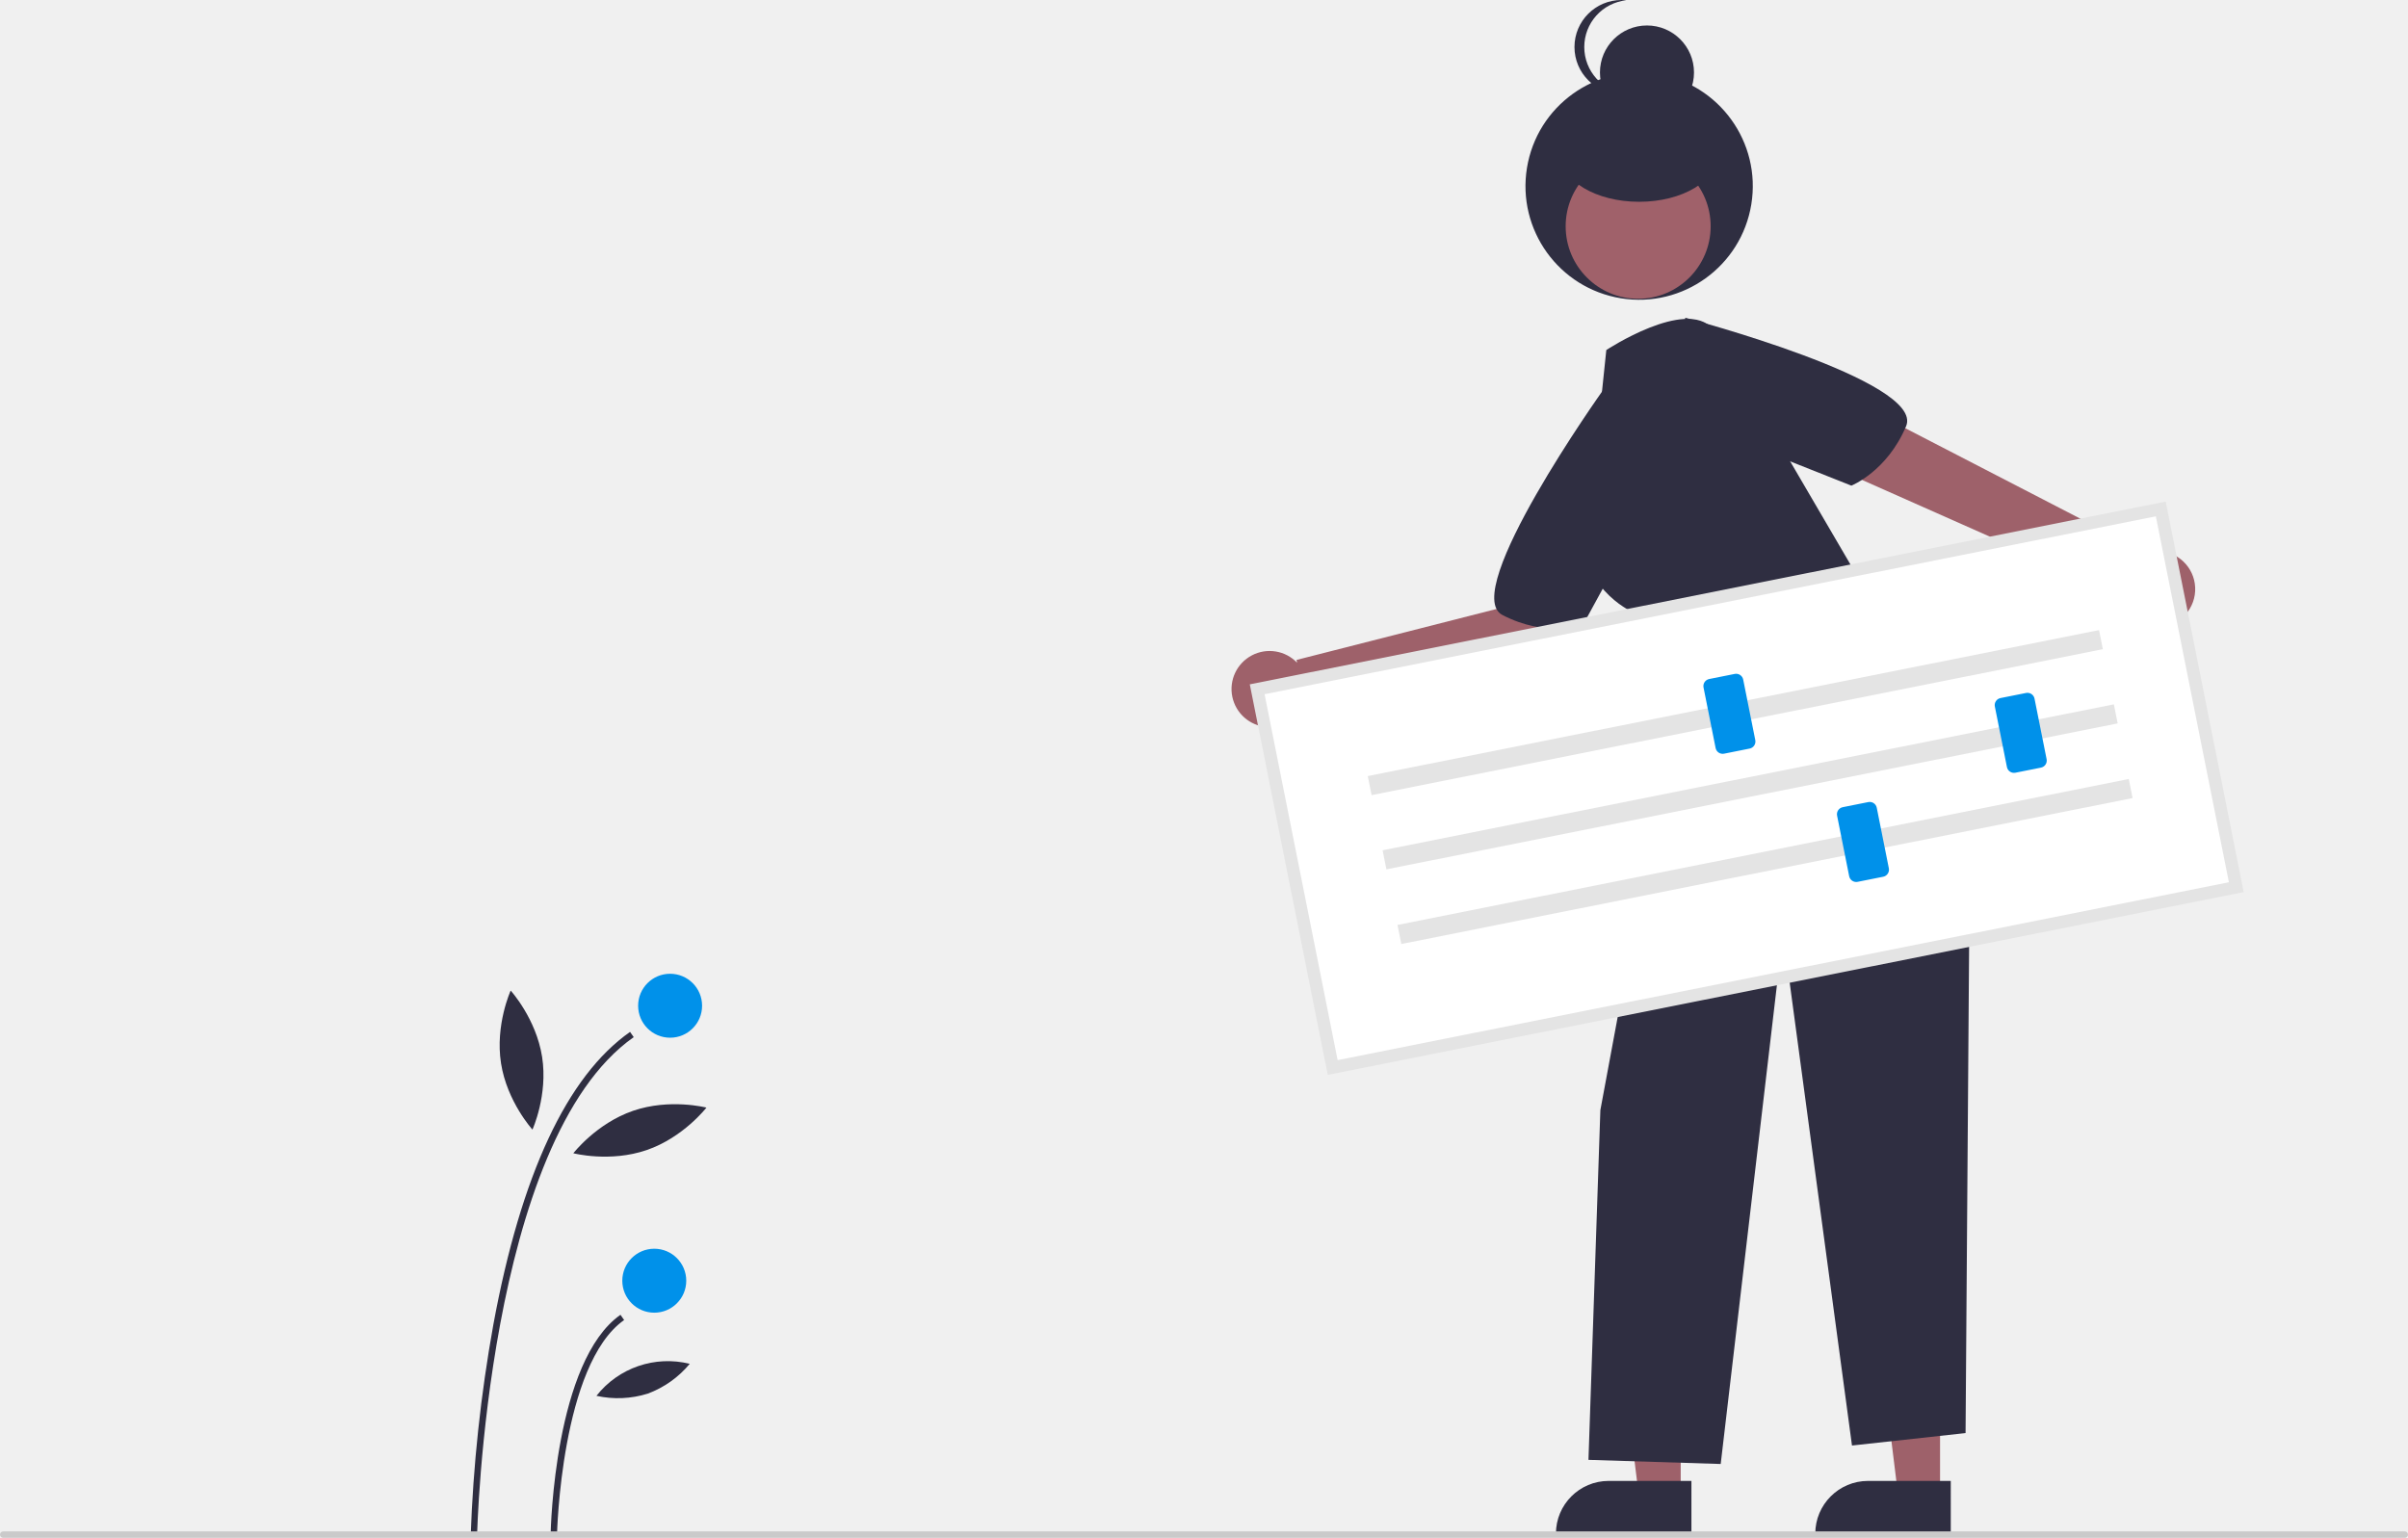
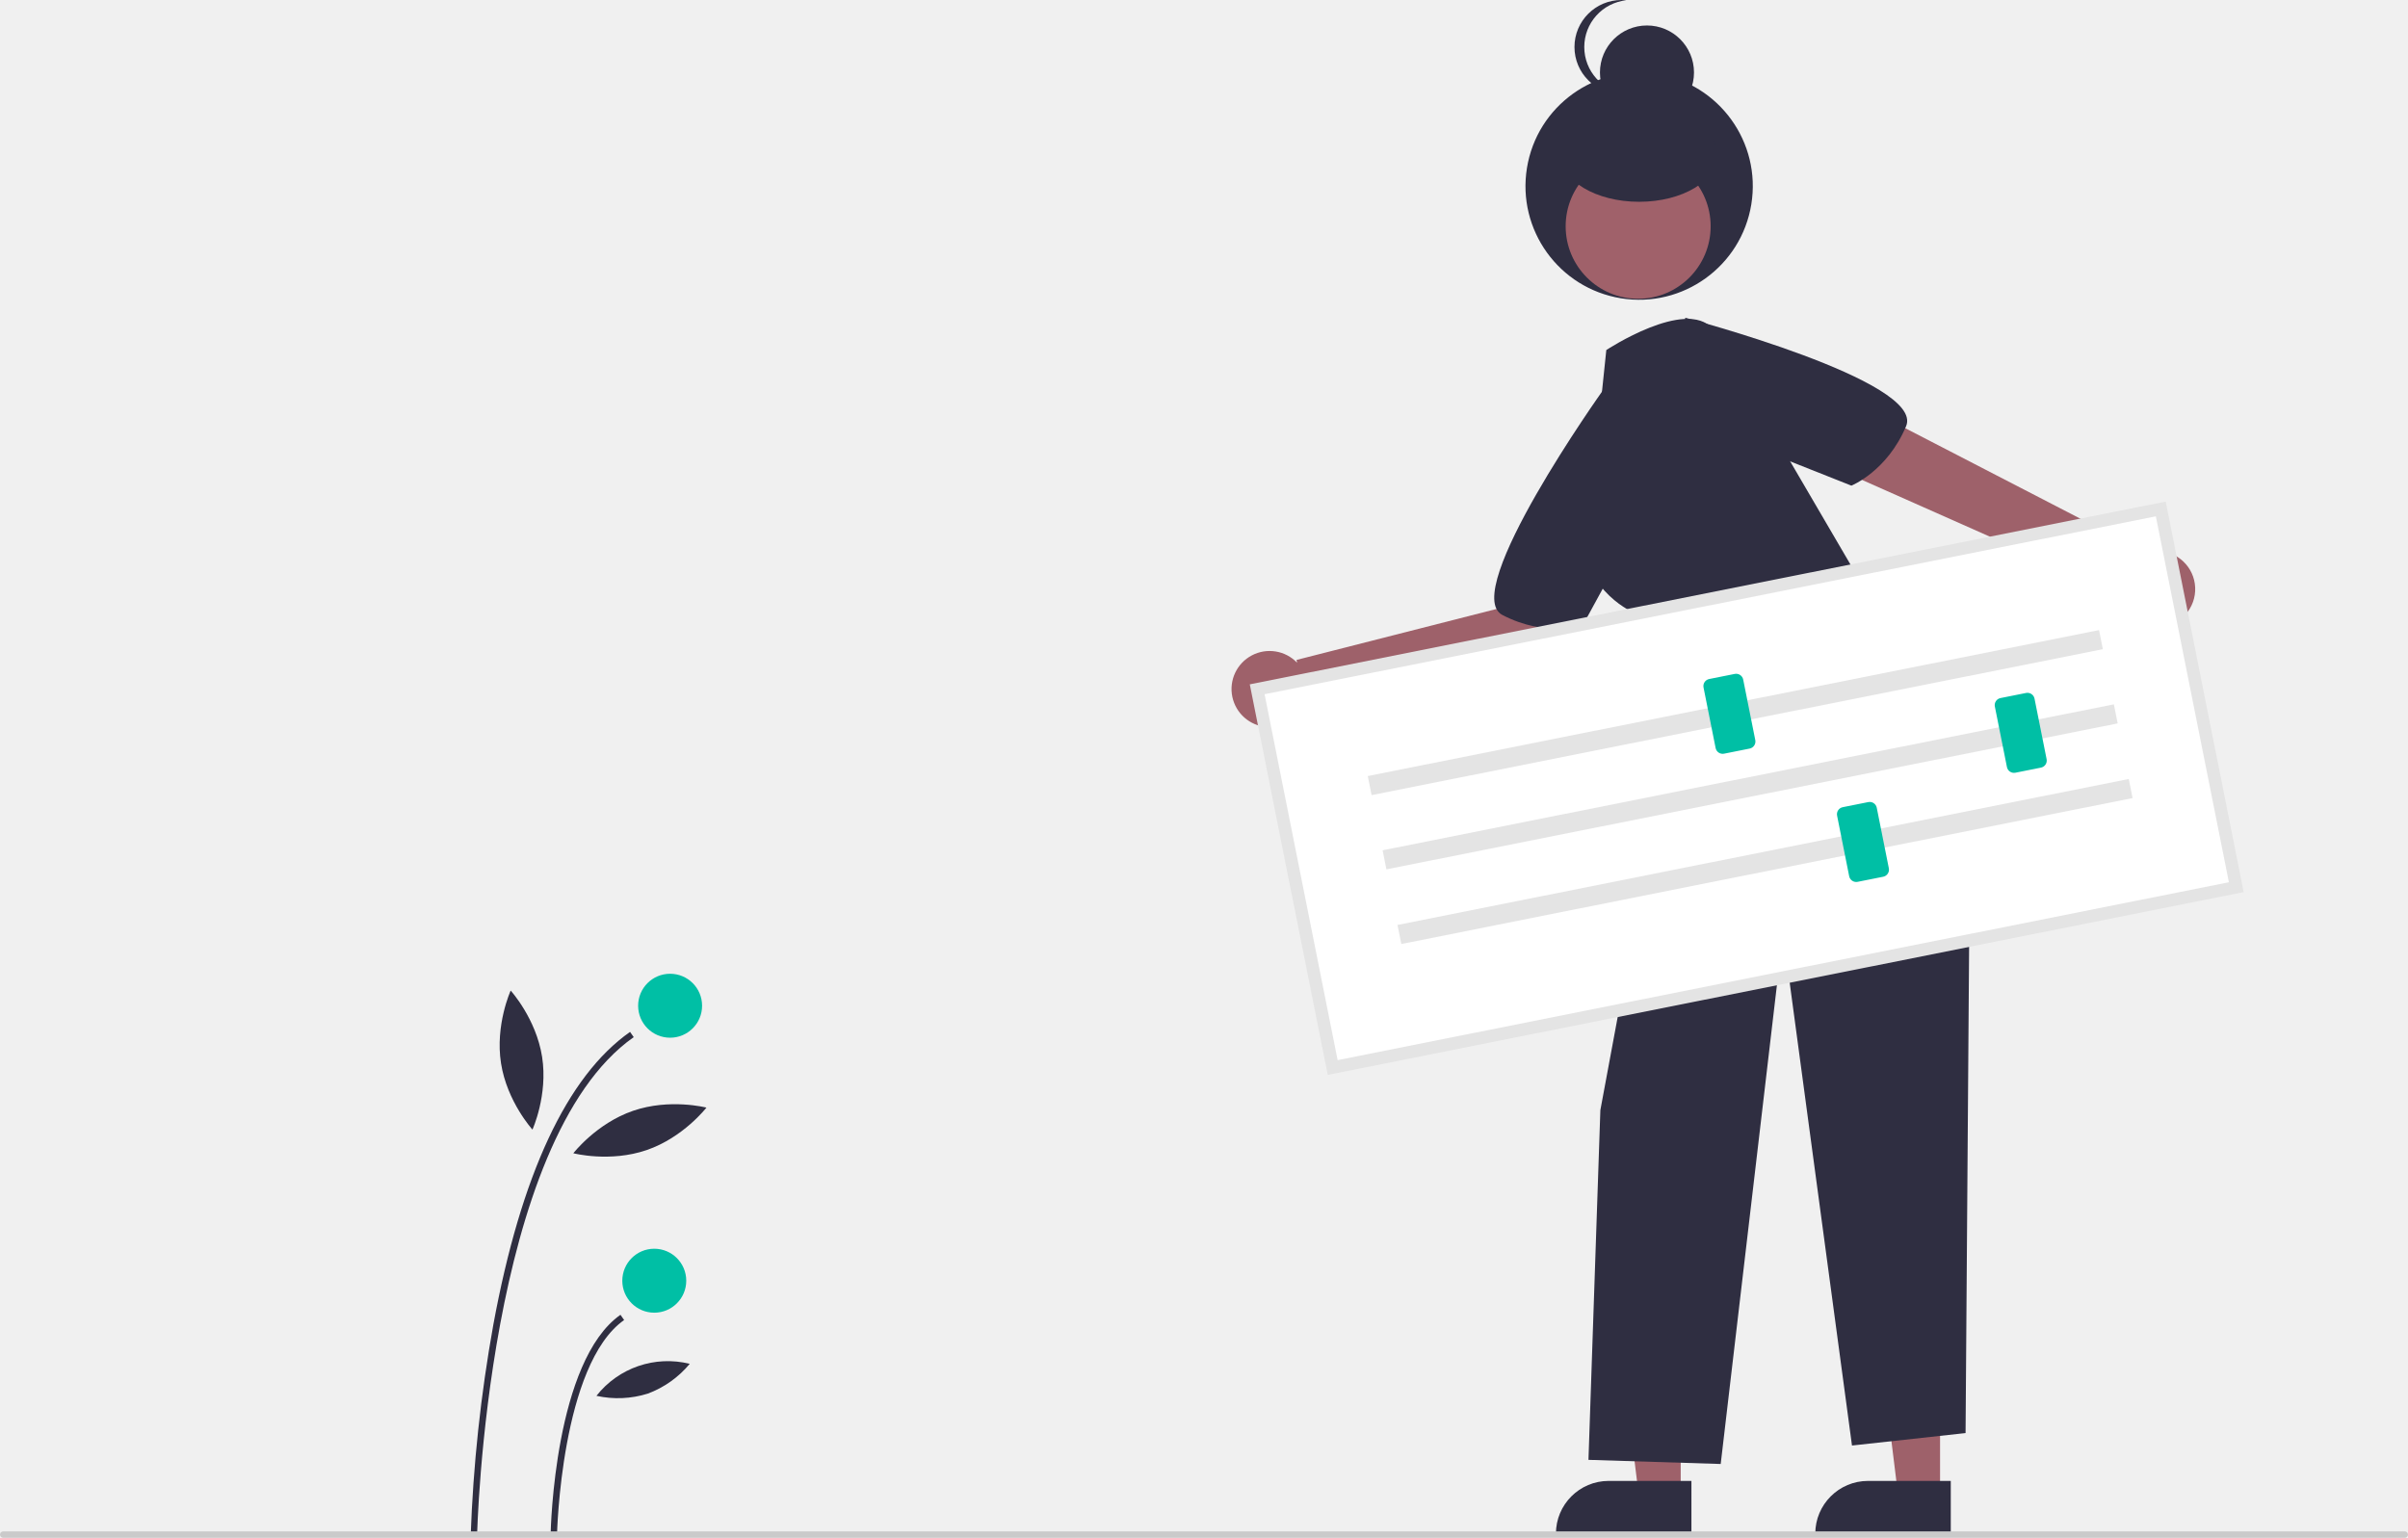
<svg xmlns="http://www.w3.org/2000/svg" data-name="Layer 1" width="753" height="480.951" viewBox="0 0 753 480.951">
  <path d="M372.68,690.092l-2-.039a463.833,463.833,0,0,1,7.1-66.287c8.648-46.881,23.029-77.67,42.743-91.512l1.148,1.637C375.619,566.224,372.703,688.856,372.68,690.092Z" transform="translate(-223.5 -209.5244)" fill="#2f2e41" />
  <path d="M397.68,689.613l-2-.039c.043-2.215,1.293-54.414,21.843-68.842l1.148,1.637C398.95,636.215,397.69,689.081,397.68,689.613Z" transform="translate(-223.5 -209.5244)" fill="#2f2e41" />
-   <circle cx="209.549" cy="314.548" r="10" fill="#0091ea" />
-   <circle cx="204.597" cy="400.548" r="10" fill="#0091ea" />
+   <circle cx="209.549" cy="314.548" r="10" fill="#00BFA5" />
+   <circle cx="204.597" cy="400.548" r="10" fill="#00BFA5" />
  <path d="M393.019,540.067c1.879,12.004-3.019,22.741-3.019,22.741s-7.945-8.726-9.825-20.73,3.019-22.741,3.019-22.741S391.139,528.063,393.019,540.067Z" transform="translate(-223.5 -209.5244)" fill="#2f2e41" />
  <path d="M425.706,569.22c-11.493,3.942-22.919.99-22.919.99s7.208-9.344,18.701-13.286,22.919-.99,22.919-.99S437.199,565.278,425.706,569.22Z" transform="translate(-223.5 -209.5244)" fill="#2f2e41" />
  <path d="M426.075,645.382a31.135,31.135,0,0,1-16.064.694,28.374,28.374,0,0,1,29.172-10.006A31.134,31.134,0,0,1,426.075,645.382Z" transform="translate(-223.5 -209.5244)" fill="#2f2e41" />
  <polygon points="606.671 467.453 593.531 467.453 587.28 416.768 606.674 416.769 606.671 467.453" fill="#9e616a" />
  <path d="M833.523,689.715l-42.37-.002v-.536a16.493,16.493,0,0,1,16.492-16.491h.001l25.878.001Z" transform="translate(-223.5 -209.5244)" fill="#2f2e41" />
  <polygon points="525.57 467.453 512.429 467.453 506.178 416.768 525.572 416.769 525.57 467.453" fill="#9e616a" />
  <path d="M752.421,689.715l-42.37-.002v-.536a16.493,16.493,0,0,1,16.492-16.491h.001l25.878.001Z" transform="translate(-223.5 -209.5244)" fill="#2f2e41" />
  <path d="M716.289,393.141l-18.199-2.812-5.88,9.464-63.272,16.128.171.872a11.904,11.904,0,1,0,2.588,12.309L708.321,413.122Z" transform="translate(-223.5 -209.5244)" fill="#9e616a" />
  <path d="M898.054,381.872a11.855,11.855,0,0,0-4.375.841l.363-.633-80.443-41.58L802.631,358.229l83.635,37.125a11.899,11.899,0,1,0,11.788-13.483Z" transform="translate(-223.5 -209.5244)" fill="#9e616a" />
  <circle cx="736.071" cy="267.733" r="35.538" transform="translate(130.389 741.8887) rotate(-80.78252)" fill="#2f2e41" />
  <circle cx="512.264" cy="70.77" r="22.671" fill="#a0616a" />
  <ellipse cx="512.571" cy="48.405" rx="24.509" ry="14.705" fill="#2f2e41" />
  <circle cx="515.021" cy="22.671" r="14.705" fill="#2f2e41" />
  <path d="M718.914,224.23A14.707,14.707,0,0,1,732.088,209.604a14.869,14.869,0,0,0-1.532-.08,14.705,14.705,0,0,0,0,29.411,14.869,14.869,0,0,0,1.532-.08A14.707,14.707,0,0,1,718.914,224.23Z" transform="translate(-223.5 -209.5244)" fill="#2f2e41" />
  <path d="M723.978,336.576l1.828-17.577s24.806-16.347,33.236-6.686l50.388,86.213s31.323,11.136,30.216,53.658l-1.498,205.54L802.631,661.618,781.063,501.368l-19.487,166.026-41.35-1.295,3.72-109.376,19.717-106.027-.189-35.182-8.684-14.199s-15.907-6.39-16.352-24.45l-.348-25.386Z" transform="translate(-223.5 -209.5244)" fill="#2f2e41" />
  <path d="M749.988,317.139l.489-8.239s75.032,19.772,69.08,33.909-17.113,18.601-17.113,18.601l-43.155-17.113Z" transform="translate(-223.5 -209.5244)" fill="#2f2e41" />
  <path d="M730.381,337.641l-5.646-6.021s-45.032,63.189-31.414,70.249,25.052,3.354,25.052,3.354l22.228-40.757Z" transform="translate(-223.5 -209.5244)" fill="#2f2e41" />
  <path d="M640.245,543.397,922.806,486.993l-23.614-118.296L616.631,425.101Z" transform="translate(-223.5 -209.5244)" fill="#fff" />
  <path d="M925.118,488.536,638.702,545.709,614.318,423.558l286.416-57.173ZM641.788,541.085l278.706-55.634L897.649,371.009,618.943,426.643Z" transform="translate(-223.5 -209.5244)" fill="#e4e4e4" />
  <rect x="649.554" y="429.36" width="233.184" height="6.08" transform="translate(-293.3216 -51.18186) rotate(-11.28883)" fill="#e4e4e4" />
  <rect x="654.188" y="452.575" width="233.184" height="6.08" transform="translate(-297.7764 -49.82557) rotate(-11.28883)" fill="#e4e4e4" />
  <rect x="658.849" y="475.924" width="233.184" height="6.08" transform="translate(-302.2569 -48.46145) rotate(-11.28883)" fill="#e4e4e4" />
-   <path d="M770.629,443.644,762.631,445.241a2.249,2.249,0,0,1-2.643-1.763L756.207,424.535a2.249,2.249,0,0,1,1.763-2.643l7.998-1.596a2.249,2.249,0,0,1,2.643,1.763l3.781,18.943A2.249,2.249,0,0,1,770.629,443.644Z" transform="translate(-223.5 -209.5244)" fill="#0091ea" />
-   <path d="M861.727,449.6l-7.998,1.596a2.249,2.249,0,0,1-2.643-1.763l-3.781-18.943a2.249,2.249,0,0,1,1.763-2.643l7.998-1.596a2.249,2.249,0,0,1,2.643,1.763l3.781,18.943A2.249,2.249,0,0,1,861.727,449.6Z" transform="translate(-223.5 -209.5244)" fill="#0091ea" />
-   <path d="M812.393,483.727l-7.998,1.596a2.249,2.249,0,0,1-2.643-1.763l-3.781-18.943a2.249,2.249,0,0,1,1.763-2.643l7.998-1.596a2.249,2.249,0,0,1,2.643,1.763l3.781,18.943A2.249,2.249,0,0,1,812.393,483.727Z" transform="translate(-223.5 -209.5244)" fill="#0091ea" />
+   <path d="M770.629,443.644,762.631,445.241a2.249,2.249,0,0,1-2.643-1.763L756.207,424.535a2.249,2.249,0,0,1,1.763-2.643l7.998-1.596a2.249,2.249,0,0,1,2.643,1.763l3.781,18.943A2.249,2.249,0,0,1,770.629,443.644Z" transform="translate(-223.5 -209.5244)" fill="#00BFA5" />
+   <path d="M861.727,449.6l-7.998,1.596a2.249,2.249,0,0,1-2.643-1.763l-3.781-18.943a2.249,2.249,0,0,1,1.763-2.643l7.998-1.596a2.249,2.249,0,0,1,2.643,1.763l3.781,18.943A2.249,2.249,0,0,1,861.727,449.6Z" transform="translate(-223.5 -209.5244)" fill="#00BFA5" />
+   <path d="M812.393,483.727l-7.998,1.596a2.249,2.249,0,0,1-2.643-1.763l-3.781-18.943a2.249,2.249,0,0,1,1.763-2.643l7.998-1.596a2.249,2.249,0,0,1,2.643,1.763l3.781,18.943A2.249,2.249,0,0,1,812.393,483.727Z" transform="translate(-223.5 -209.5244)" fill="#00BFA5" />
  <path d="M975.5,690.476h-751a1,1,0,0,1,0-2h751a1,1,0,0,1,0,2Z" transform="translate(-223.5 -209.5244)" fill="#cacaca" />
</svg>
